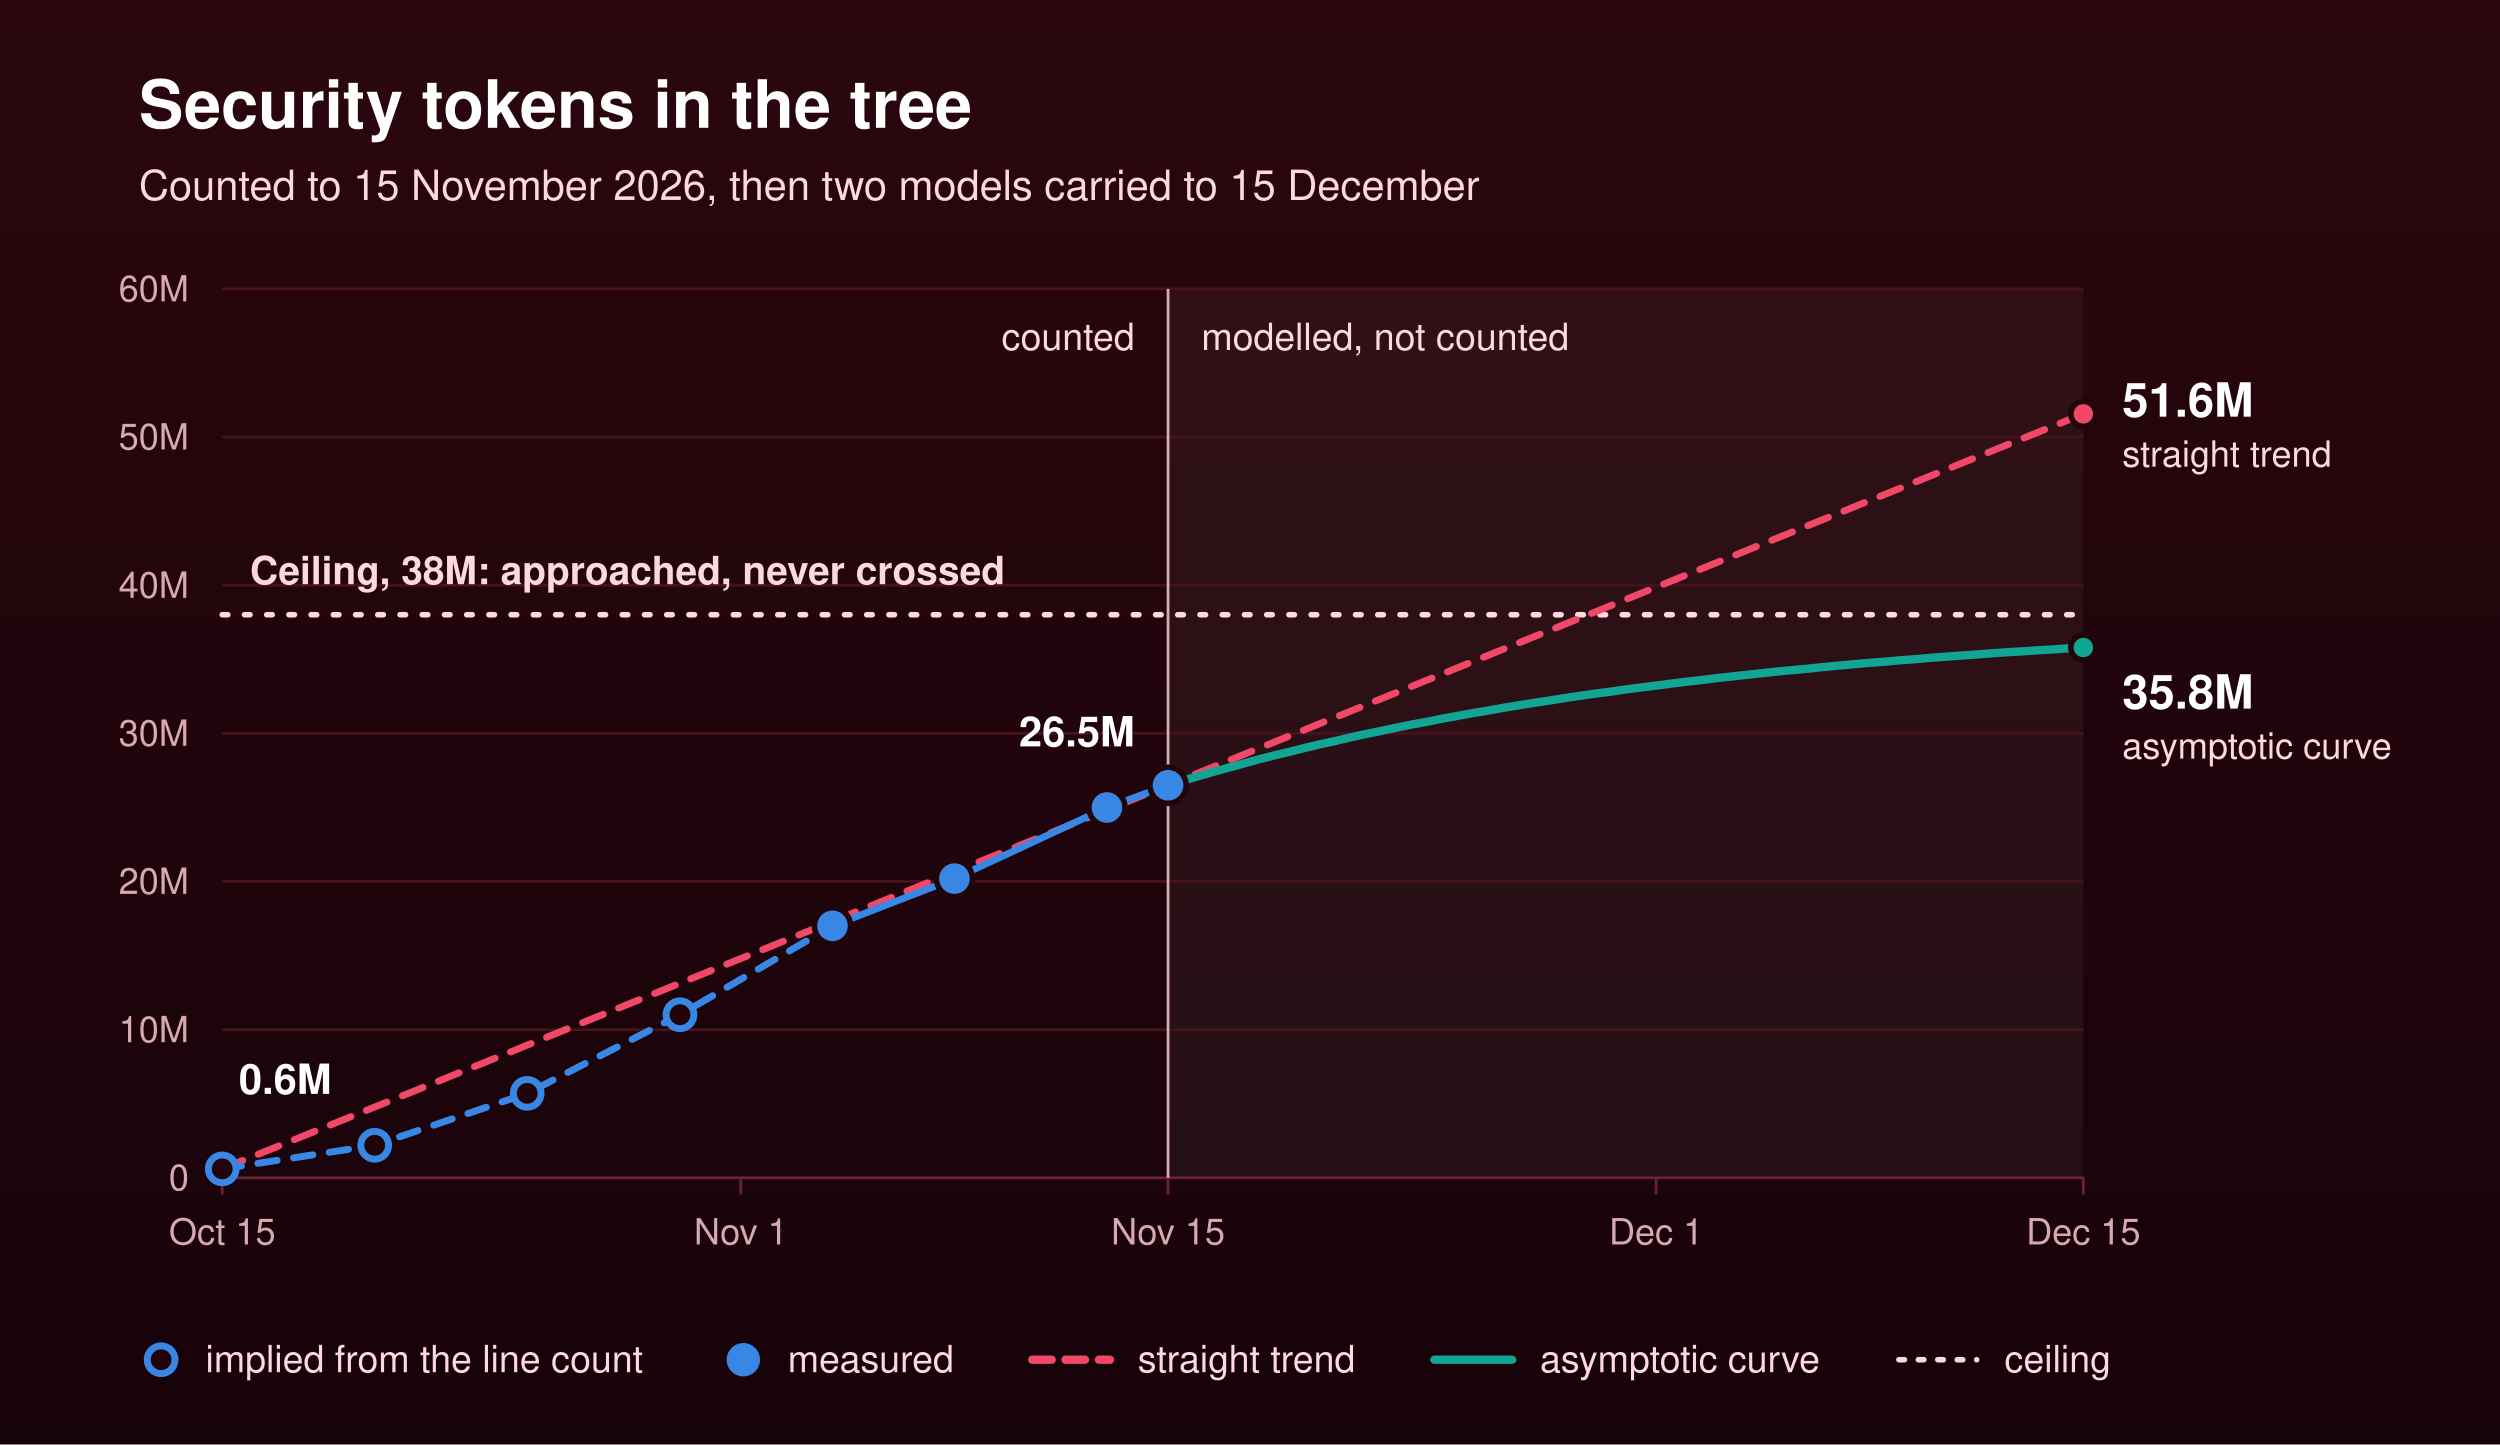
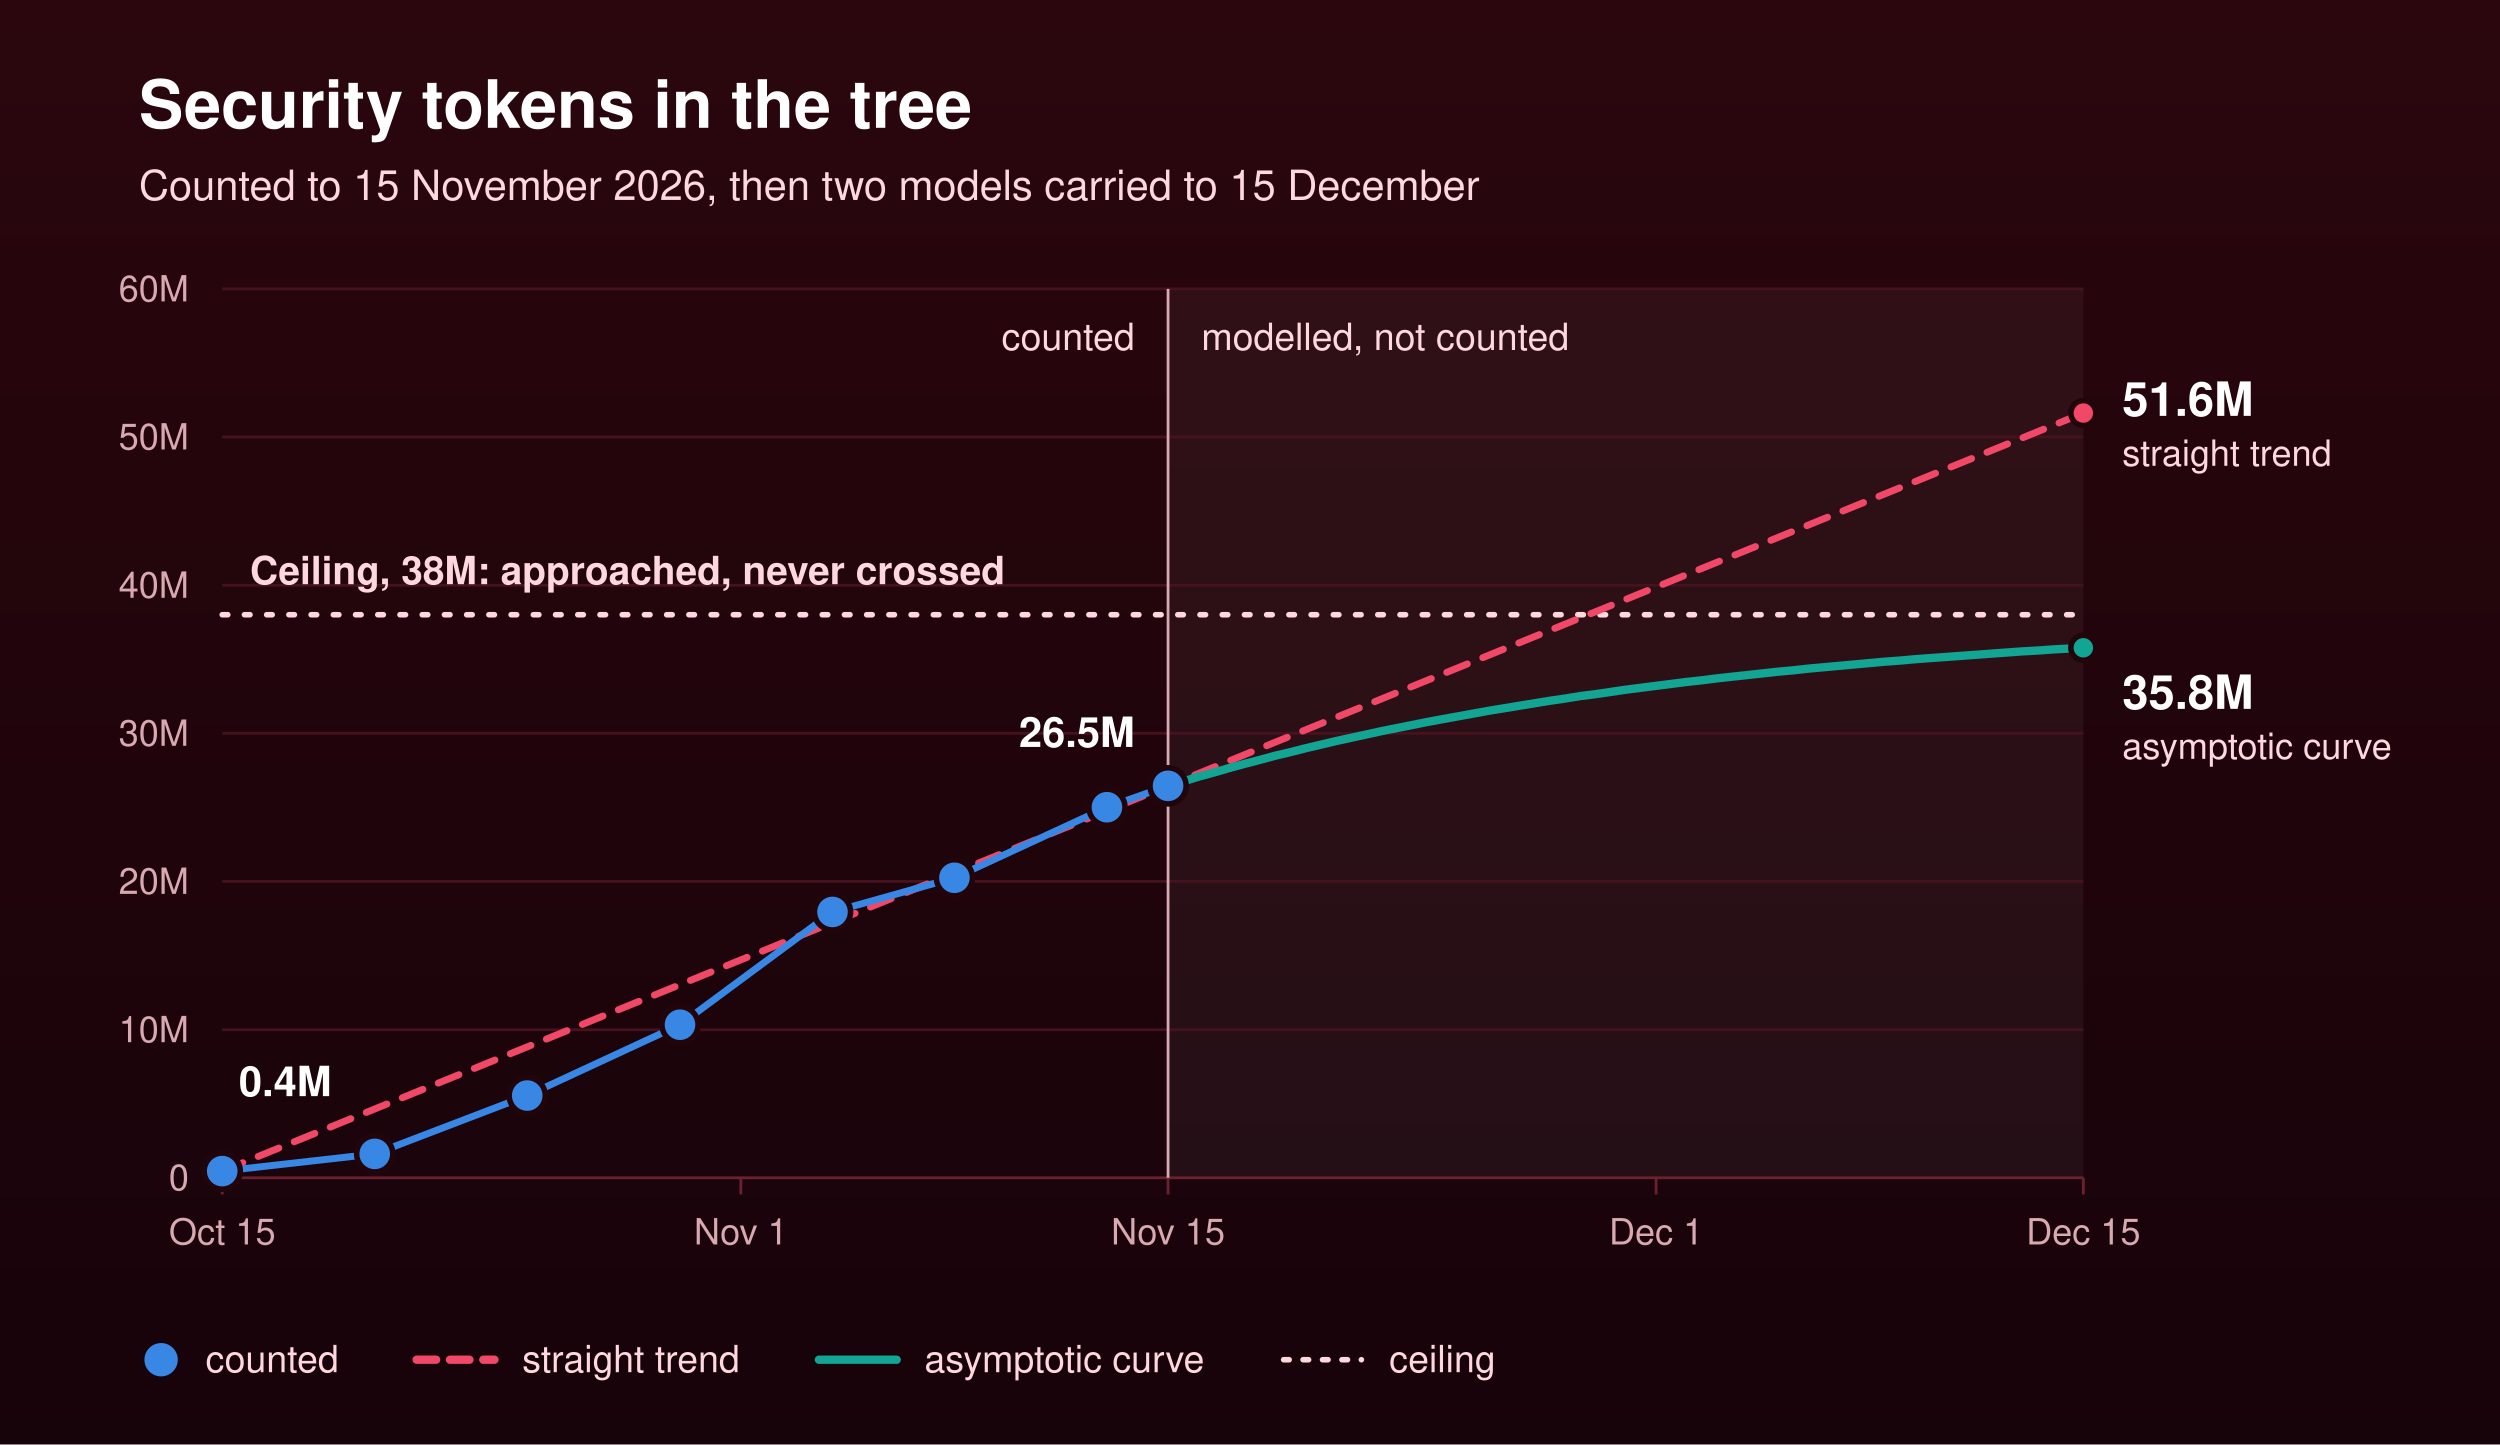
<svg xmlns="http://www.w3.org/2000/svg" width="900" height="520" viewBox="0 0 900 520" font-family="Helvetica, Arial, sans-serif">
  <defs>
    <linearGradient id="bg" x1="0" y1="0" x2="0" y2="1">
      <stop offset="0" stop-color="#2b060d" />
      <stop offset="1" stop-color="#17030a" />
    </linearGradient>
  </defs>
  <rect width="900" height="520" fill="url(#bg)" />
  <text x="50" y="46" fill="#ffffff" font-size="24" font-weight="bold">Security tokens in the tree</text>
  <text x="50" y="72" fill="#ffd7de" font-size="15">Counted to 15 November 2026, then two models carried to 15 December</text>
  <rect x="420.5" y="104" width="329.5" height="320" fill="#ffffff" fill-opacity="0.045" />
  <path d="M 80 424 L 750 424" fill="none" stroke="#6a2130" stroke-width="1" />
  <text x="68" y="428.5" text-anchor="end" fill="#d9a9b1" font-size="13">0</text>
  <path d="M 80 370.7 L 750 370.7" fill="none" stroke="#45121d" stroke-width="1" />
  <text x="68" y="375.2" text-anchor="end" fill="#d9a9b1" font-size="13">10M</text>
  <path d="M 80 317.3 L 750 317.3" fill="none" stroke="#45121d" stroke-width="1" />
  <text x="68" y="321.8" text-anchor="end" fill="#d9a9b1" font-size="13">20M</text>
  <path d="M 80 264 L 750 264" fill="none" stroke="#45121d" stroke-width="1" />
  <text x="68" y="268.5" text-anchor="end" fill="#d9a9b1" font-size="13">30M</text>
  <path d="M 80 210.7 L 750 210.7" fill="none" stroke="#45121d" stroke-width="1" />
  <text x="68" y="215.2" text-anchor="end" fill="#d9a9b1" font-size="13">40M</text>
  <path d="M 80 157.3 L 750 157.3" fill="none" stroke="#45121d" stroke-width="1" />
  <text x="68" y="161.8" text-anchor="end" fill="#d9a9b1" font-size="13">50M</text>
  <path d="M 80 104 L 750 104" fill="none" stroke="#45121d" stroke-width="1" />
  <text x="68" y="108.5" text-anchor="end" fill="#d9a9b1" font-size="13">60M</text>
  <path d="M 80 424 L 80 430" fill="none" stroke="#6a2130" stroke-width="1" />
  <text x="80" y="448" text-anchor="middle" fill="#d9a9b1" font-size="13">Oct 15</text>
  <path d="M 266.7 424 L 266.7 430" fill="none" stroke="#6a2130" stroke-width="1" />
  <text x="266.7" y="448" text-anchor="middle" fill="#d9a9b1" font-size="13">Nov 1</text>
  <path d="M 420.5 424 L 420.5 430" fill="none" stroke="#6a2130" stroke-width="1" />
  <text x="420.5" y="448" text-anchor="middle" fill="#d9a9b1" font-size="13">Nov 15</text>
  <path d="M 596.2 424 L 596.2 430" fill="none" stroke="#6a2130" stroke-width="1" />
  <text x="596.2" y="448" text-anchor="middle" fill="#d9a9b1" font-size="13">Dec 1</text>
  <path d="M 750 424 L 750 430" fill="none" stroke="#6a2130" stroke-width="1" />
  <text x="750" y="448" text-anchor="middle" fill="#d9a9b1" font-size="13">Dec 15</text>
  <path d="M 420.5 104 L 420.5 424" fill="none" stroke="#d9a9b1" stroke-width="1" />
  <text x="408.5" y="126" text-anchor="end" fill="#ffd7de" font-size="13.5">counted</text>
  <text x="432.5" y="126" fill="#ffd7de" font-size="13.5">modelled, not counted</text>
  <path d="M 80 221.3 L 750 221.3" fill="none" stroke="#ffd7de" stroke-width="2" stroke-dasharray="2 6" stroke-linecap="round" />
  <text x="90" y="210.3" fill="#ffd7de" font-size="14" font-weight="bold">Ceiling, 38M: approached, never crossed</text>
-   <path d="M 80 420.8 L 750 149" fill="none" stroke="#f04866" stroke-width="2.5" stroke-dasharray="8 6" stroke-linecap="round" />
-   <path d="M 420.5 282.7 L 426 281 L 431.5 279.4 L 437 277.8 L 442.5 276.3 L 448 274.8 L 453.4 273.3 L 458.9 271.9 L 464.4 270.6 L 469.9 269.2 L 475.4 267.9 L 480.9 266.7 L 486.4 265.4 L 491.9 264.2 L 497.4 263.1 L 502.9 261.9 L 508.4 260.8 L 513.9 259.8 L 519.3 258.7 L 524.8 257.7 L 530.3 256.7 L 535.8 255.8 L 541.3 254.8 L 546.8 253.9 L 552.3 253 L 557.8 252.2 L 563.3 251.3 L 568.8 250.5 L 574.3 249.7 L 579.8 249 L 585.2 248.2 L 590.7 247.5 L 596.2 246.8 L 601.7 246.1 L 607.2 245.4 L 612.7 244.8 L 618.2 244.1 L 623.7 243.5 L 629.2 242.9 L 634.7 242.3 L 640.2 241.7 L 645.7 241.2 L 651.1 240.7 L 656.6 240.1 L 662.1 239.6 L 667.6 239.1 L 673.1 238.6 L 678.6 238.2 L 684.1 237.7 L 689.6 237.3 L 695.1 236.8 L 700.6 236.4 L 706.1 236 L 711.6 235.6 L 717 235.2 L 722.5 234.8 L 728 234.5 L 733.5 234.1 L 739 233.8 L 744.5 233.4 L 750 233.1" fill="none" stroke="#12a594" stroke-width="3" stroke-linejoin="round" stroke-linecap="round" />
-   <circle cx="750" cy="149" r="4.5" fill="#f04866" stroke="#21050b" stroke-width="2" />
-   <circle cx="750" cy="233.1" r="4.5" fill="#12a594" stroke="#21050b" stroke-width="2" />
-   <path d="M 80 420.8 L 134.9 412.3 L 189.8 393.6 L 244.8 365.3 L 299.7 333.3" fill="none" stroke="#3987e5" stroke-width="2.5" stroke-dasharray="7 6" stroke-linejoin="round" stroke-linecap="round" />
-   <path d="M 299.7 333.3 L 343.6 316.3 L 398.5 290.7 L 420.5 282.7" fill="none" stroke="#3987e5" stroke-width="2.5" stroke-linejoin="round" stroke-linecap="round" />
-   <circle cx="80" cy="420.8" r="5" fill="#21050b" stroke="#3987e5" stroke-width="2.5" />
-   <circle cx="134.9" cy="412.3" r="5" fill="#21050b" stroke="#3987e5" stroke-width="2.5" />
-   <circle cx="189.8" cy="393.6" r="5" fill="#21050b" stroke="#3987e5" stroke-width="2.5" />
-   <circle cx="244.8" cy="365.3" r="5" fill="#21050b" stroke="#3987e5" stroke-width="2.5" />
-   <circle cx="299.7" cy="333.3" r="6.5" fill="#3987e5" stroke="#21050b" stroke-width="2" />
-   <circle cx="343.6" cy="316.3" r="6.5" fill="#3987e5" stroke="#21050b" stroke-width="2" />
-   <circle cx="398.5" cy="290.7" r="6.5" fill="#3987e5" stroke="#21050b" stroke-width="2" />
-   <circle cx="420.5" cy="282.7" r="6.5" fill="#3987e5" stroke="#21050b" stroke-width="2" />
-   <text x="86" y="393.8" fill="#ffffff" font-size="15" font-weight="bold">0.6M</text>
-   <text x="408.5" y="268.7" text-anchor="end" fill="#ffffff" font-size="15" font-weight="bold">26.5M</text>
-   <text x="764" y="150" fill="#ffffff" font-size="17" font-weight="bold">51.6M</text>
-   <text x="764" y="168" fill="#ffd7de" font-size="13">straight trend</text>
-   <text x="764" y="255.1" fill="#ffffff" font-size="17" font-weight="bold">35.8M</text>
-   <text x="764" y="273.1" fill="#ffd7de" font-size="13">asymptotic curve</text>
-   <circle cx="58" cy="489.5" r="5" fill="#21050b" stroke="#3987e5" stroke-width="2.5" />
-   <text x="74" y="494" fill="#ffd7de" font-size="13.5">implied from the line count</text>
-   <circle cx="267.6" cy="489.5" r="6" fill="#3987e5" />
-   <text x="283.6" y="494" fill="#ffd7de" font-size="13.5">measured</text>
-   <path d="M 371.6 489.5 L 399.6 489.5" fill="none" stroke="#f04866" stroke-width="3" stroke-dasharray="7 5" stroke-linecap="round" />
-   <text x="409.6" y="494" fill="#ffd7de" font-size="13.5">straight trend</text>
-   <path d="M 516.4 489.5 L 544.4 489.5" fill="none" stroke="#12a594" stroke-width="3" stroke-linecap="round" />
-   <text x="554.4" y="494" fill="#ffd7de" font-size="13.5">asymptotic curve</text>
-   <path d="M 683.6 489.5 L 711.6 489.5" fill="none" stroke="#ffd7de" stroke-width="2" stroke-dasharray="2 5" stroke-linecap="round" />
-   <text x="721.6" y="494" fill="#ffd7de" font-size="13.5">ceiling</text>
+   <path d="M 80 421.6 L 750 148.7" fill="none" stroke="#f04866" stroke-width="2.5" stroke-dasharray="8 6" stroke-linecap="round" />
+   <path d="M 420.5 282.9 L 426 281.3 L 431.5 279.6 L 437 278.1 L 442.5 276.5 L 448 275 L 453.4 273.6 L 458.9 272.1 L 464.4 270.8 L 469.9 269.4 L 475.4 268.1 L 480.9 266.8 L 486.4 265.6 L 491.9 264.4 L 497.4 263.2 L 502.9 262.1 L 508.4 261 L 513.9 259.9 L 519.3 258.9 L 524.8 257.9 L 530.3 256.9 L 535.8 255.9 L 541.3 255 L 546.8 254.1 L 552.3 253.2 L 557.8 252.3 L 563.3 251.5 L 568.8 250.6 L 574.3 249.9 L 579.8 249.1 L 585.2 248.3 L 590.7 247.6 L 596.2 246.9 L 601.7 246.2 L 607.2 245.5 L 612.7 244.9 L 618.2 244.2 L 623.7 243.6 L 629.2 243 L 634.7 242.4 L 640.2 241.8 L 645.7 241.3 L 651.1 240.7 L 656.6 240.2 L 662.1 239.7 L 667.6 239.2 L 673.1 238.7 L 678.6 238.2 L 684.1 237.8 L 689.6 237.3 L 695.1 236.9 L 700.6 236.5 L 706.1 236.1 L 711.6 235.7 L 717 235.3 L 722.5 234.9 L 728 234.5 L 733.5 234.2 L 739 233.8 L 744.5 233.5 L 750 233.2" fill="none" stroke="#12a594" stroke-width="3" stroke-linejoin="round" stroke-linecap="round" />
+   <circle cx="750" cy="148.7" r="4.5" fill="#f04866" stroke="#21050b" stroke-width="2" />
+   <circle cx="750" cy="233.2" r="4.5" fill="#12a594" stroke="#21050b" stroke-width="2" />
+   <path d="M 80 421.6 L 134.9 415.4 L 189.8 394.4 L 244.8 368.9 L 299.7 328.3 L 343.6 316 L 398.5 290.6 L 420.5 282.9" fill="none" stroke="#3987e5" stroke-width="2.5" stroke-linejoin="round" stroke-linecap="round" />
+   <circle cx="80" cy="421.6" r="6.5" fill="#3987e5" stroke="#21050b" stroke-width="2" />
+   <circle cx="134.9" cy="415.4" r="6.5" fill="#3987e5" stroke="#21050b" stroke-width="2" />
+   <circle cx="189.8" cy="394.4" r="6.5" fill="#3987e5" stroke="#21050b" stroke-width="2" />
+   <circle cx="244.8" cy="368.9" r="6.5" fill="#3987e5" stroke="#21050b" stroke-width="2" />
+   <circle cx="299.7" cy="328.3" r="6.5" fill="#3987e5" stroke="#21050b" stroke-width="2" />
+   <circle cx="343.6" cy="316" r="6.5" fill="#3987e5" stroke="#21050b" stroke-width="2" />
+   <circle cx="398.5" cy="290.6" r="6.5" fill="#3987e5" stroke="#21050b" stroke-width="2" />
+   <circle cx="420.5" cy="282.9" r="6.5" fill="#3987e5" stroke="#21050b" stroke-width="2" />
+   <text x="86" y="394.6" fill="#ffffff" font-size="15" font-weight="bold">0.4M</text>
+   <text x="408.5" y="268.9" text-anchor="end" fill="#ffffff" font-size="15" font-weight="bold">26.5M</text>
+   <text x="764" y="149.7" fill="#ffffff" font-size="17" font-weight="bold">51.6M</text>
+   <text x="764" y="167.7" fill="#ffd7de" font-size="13">straight trend</text>
+   <text x="764" y="255.2" fill="#ffffff" font-size="17" font-weight="bold">35.8M</text>
+   <text x="764" y="273.2" fill="#ffd7de" font-size="13">asymptotic curve</text>
+   <circle cx="58" cy="489.5" r="6" fill="#3987e5" />
+   <text x="74" y="494" fill="#ffd7de" font-size="13.5">counted</text>
+   <path d="M 150 489.5 L 178 489.5" fill="none" stroke="#f04866" stroke-width="3" stroke-dasharray="7 5" stroke-linecap="round" />
+   <text x="188" y="494" fill="#ffd7de" font-size="13.5">straight trend</text>
+   <path d="M 294.8 489.5 L 322.8 489.5" fill="none" stroke="#12a594" stroke-width="3" stroke-linecap="round" />
+   <text x="332.8" y="494" fill="#ffd7de" font-size="13.5">asymptotic curve</text>
+   <path d="M 462.1 489.5 L 490.1 489.5" fill="none" stroke="#ffd7de" stroke-width="2" stroke-dasharray="2 5" stroke-linecap="round" />
+   <text x="500.1" y="494" fill="#ffd7de" font-size="13.5">ceiling</text>
</svg>
